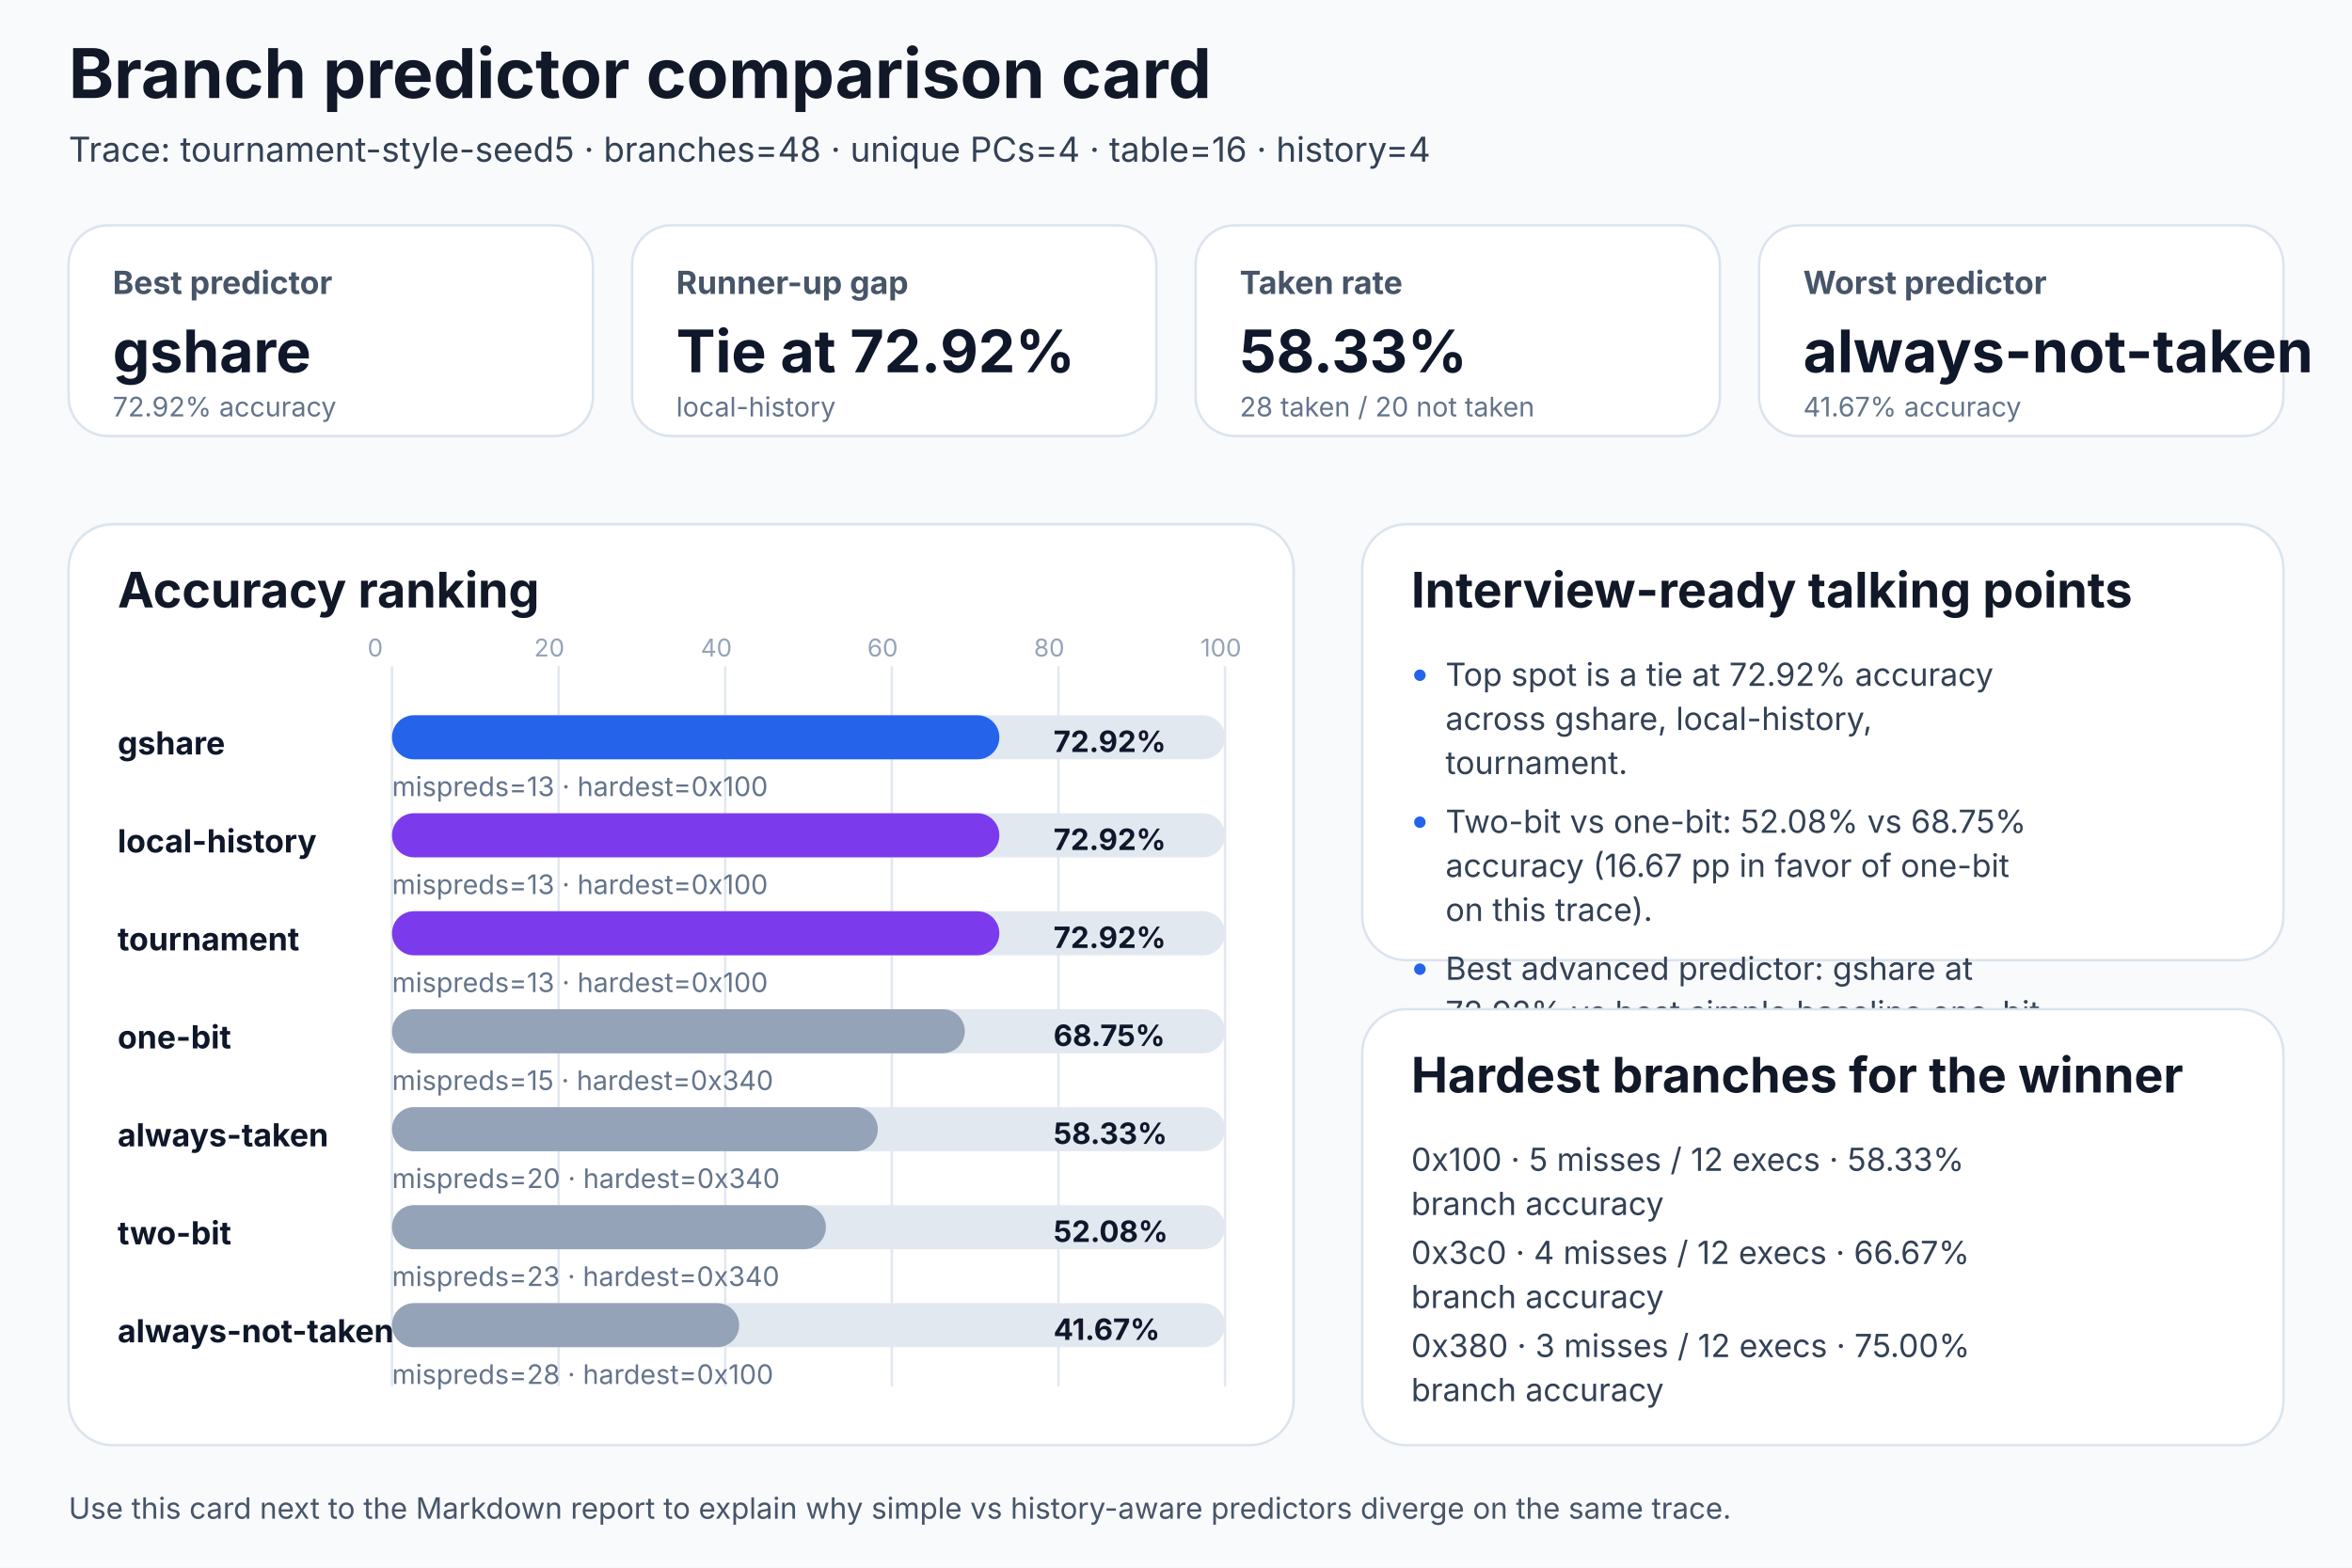
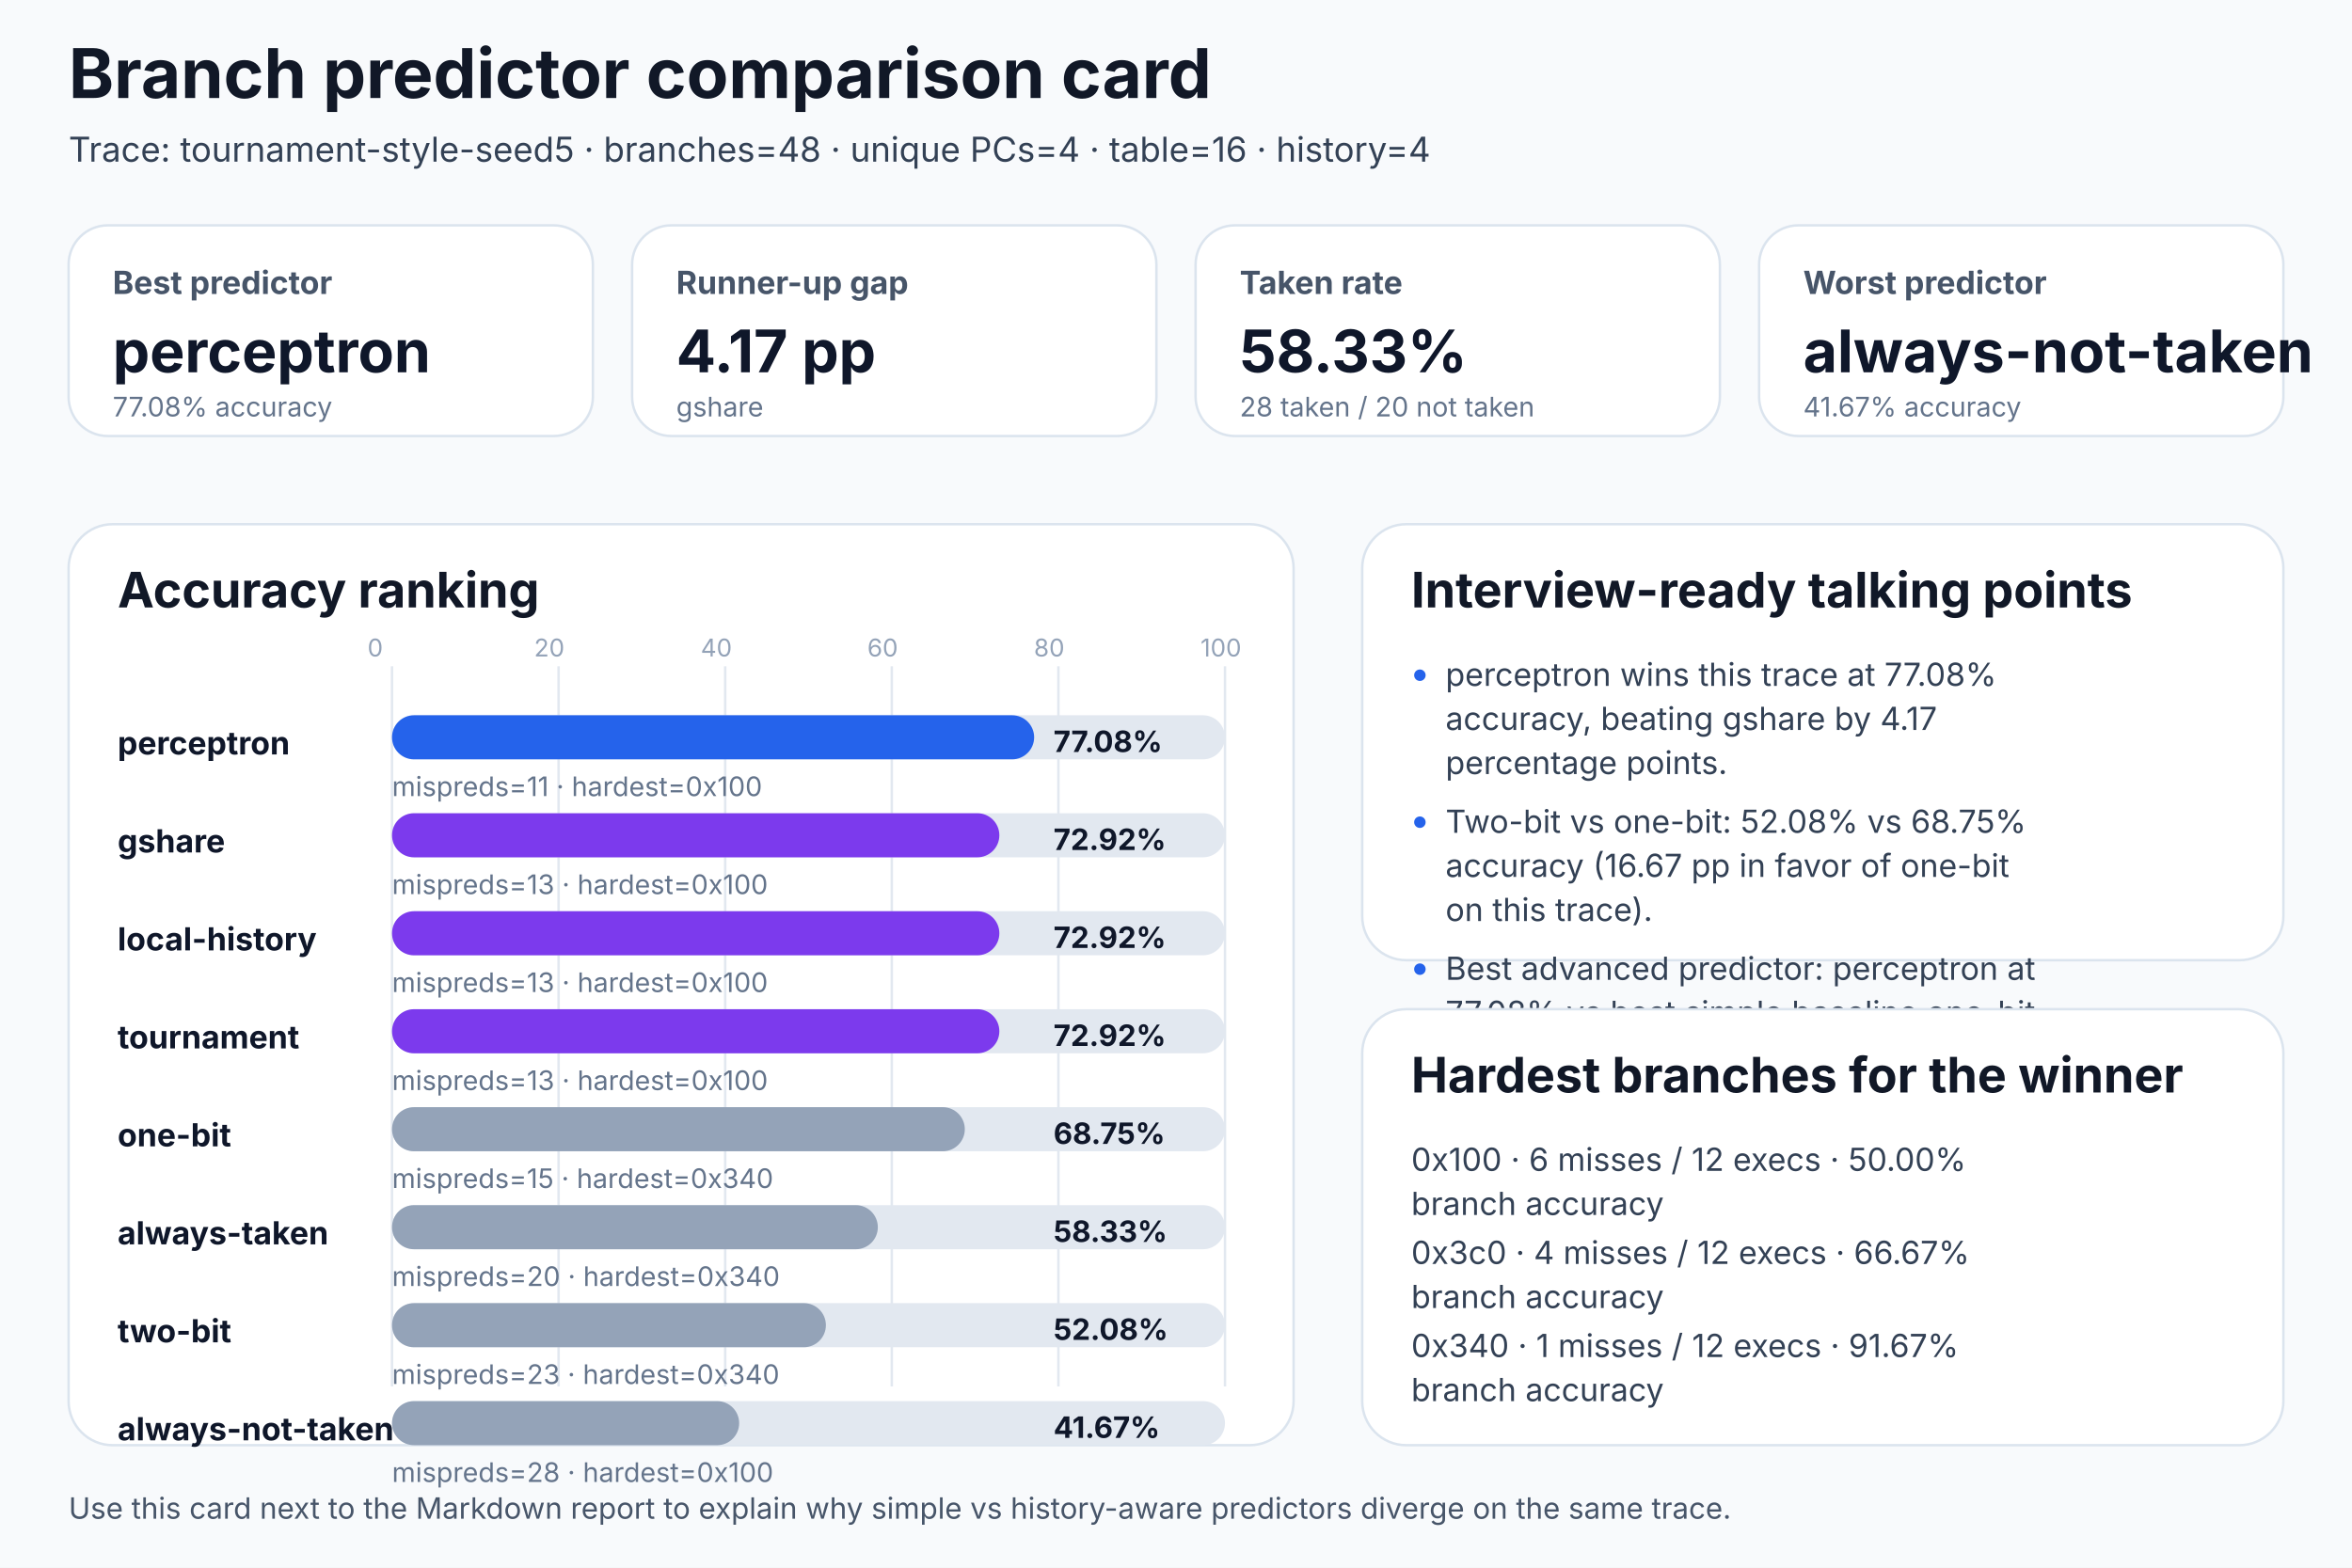
<svg xmlns="http://www.w3.org/2000/svg" width="960" height="640" viewBox="0 0 960 640" role="img" aria-labelledby="title desc">
  <rect x="0" y="0" width="960" height="640" fill="#f8fafc" />
  <text x="28.0" y="40.0" font-size="28" font-weight="700" fill="#111827" font-family="ui-sans-serif, system-ui, -apple-system, BlinkMacSystemFont, Segoe UI, sans-serif">Branch predictor comparison card</text>
  <text x="28.0" y="66.0" font-size="14" font-weight="normal" fill="#334155" font-family="ui-sans-serif, system-ui, -apple-system, BlinkMacSystemFont, Segoe UI, sans-serif">Trace: tournament-style-seed5 · branches=48 · unique PCs=4 · table=16 · history=4</text>
  <rect x="28" y="92" width="214" height="86" rx="16" fill="#ffffff" stroke="#dbe4ee" />
  <text x="46.0" y="120.0" font-size="13" font-weight="700" fill="#475569" font-family="ui-sans-serif, system-ui, -apple-system, BlinkMacSystemFont, Segoe UI, sans-serif">Best predictor</text>
-   <text x="46.0" y="152.0" font-size="24" font-weight="700" fill="#0f172a" font-family="ui-sans-serif, system-ui, -apple-system, BlinkMacSystemFont, Segoe UI, sans-serif">gshare</text>
-   <text x="46.0" y="170.0" font-size="11" font-weight="normal" fill="#64748b" font-family="ui-sans-serif, system-ui, -apple-system, BlinkMacSystemFont, Segoe UI, sans-serif">72.92% accuracy</text>
+   <text x="46.0" y="152.0" font-size="24" font-weight="700" fill="#0f172a" font-family="ui-sans-serif, system-ui, -apple-system, BlinkMacSystemFont, Segoe UI, sans-serif">perceptron</text>
+   <text x="46.0" y="170.0" font-size="11" font-weight="normal" fill="#64748b" font-family="ui-sans-serif, system-ui, -apple-system, BlinkMacSystemFont, Segoe UI, sans-serif">77.08% accuracy</text>
  <rect x="258" y="92" width="214" height="86" rx="16" fill="#ffffff" stroke="#dbe4ee" />
  <text x="276.0" y="120.0" font-size="13" font-weight="700" fill="#475569" font-family="ui-sans-serif, system-ui, -apple-system, BlinkMacSystemFont, Segoe UI, sans-serif">Runner-up gap</text>
-   <text x="276.0" y="152.0" font-size="24" font-weight="700" fill="#0f172a" font-family="ui-sans-serif, system-ui, -apple-system, BlinkMacSystemFont, Segoe UI, sans-serif">Tie at 72.92%</text>
-   <text x="276.0" y="170.0" font-size="11" font-weight="normal" fill="#64748b" font-family="ui-sans-serif, system-ui, -apple-system, BlinkMacSystemFont, Segoe UI, sans-serif">local-history</text>
+   <text x="276.0" y="152.0" font-size="24" font-weight="700" fill="#0f172a" font-family="ui-sans-serif, system-ui, -apple-system, BlinkMacSystemFont, Segoe UI, sans-serif">4.17 pp</text>
+   <text x="276.0" y="170.0" font-size="11" font-weight="normal" fill="#64748b" font-family="ui-sans-serif, system-ui, -apple-system, BlinkMacSystemFont, Segoe UI, sans-serif">gshare</text>
  <rect x="488" y="92" width="214" height="86" rx="16" fill="#ffffff" stroke="#dbe4ee" />
  <text x="506.0" y="120.0" font-size="13" font-weight="700" fill="#475569" font-family="ui-sans-serif, system-ui, -apple-system, BlinkMacSystemFont, Segoe UI, sans-serif">Taken rate</text>
  <text x="506.0" y="152.0" font-size="24" font-weight="700" fill="#0f172a" font-family="ui-sans-serif, system-ui, -apple-system, BlinkMacSystemFont, Segoe UI, sans-serif">58.33%</text>
  <text x="506.0" y="170.0" font-size="11" font-weight="normal" fill="#64748b" font-family="ui-sans-serif, system-ui, -apple-system, BlinkMacSystemFont, Segoe UI, sans-serif">28 taken / 20 not taken</text>
  <rect x="718" y="92" width="214" height="86" rx="16" fill="#ffffff" stroke="#dbe4ee" />
  <text x="736.0" y="120.0" font-size="13" font-weight="700" fill="#475569" font-family="ui-sans-serif, system-ui, -apple-system, BlinkMacSystemFont, Segoe UI, sans-serif">Worst predictor</text>
  <text x="736.0" y="152.0" font-size="24" font-weight="700" fill="#0f172a" font-family="ui-sans-serif, system-ui, -apple-system, BlinkMacSystemFont, Segoe UI, sans-serif">always-not-taken</text>
  <text x="736.0" y="170.0" font-size="11" font-weight="normal" fill="#64748b" font-family="ui-sans-serif, system-ui, -apple-system, BlinkMacSystemFont, Segoe UI, sans-serif">41.67% accuracy</text>
  <rect x="28" y="214" width="500" height="376" rx="18" fill="#ffffff" stroke="#dbe4ee" />
  <text x="48.0" y="248.0" font-size="20" font-weight="700" fill="#111827" font-family="ui-sans-serif, system-ui, -apple-system, BlinkMacSystemFont, Segoe UI, sans-serif">Accuracy ranking</text>
  <line x1="160.0" y1="272" x2="160.0" y2="566" stroke="#e2e8f0" stroke-width="1" />
  <text x="150.0" y="268.0" font-size="10" font-weight="normal" fill="#94a3b8" font-family="ui-sans-serif, system-ui, -apple-system, BlinkMacSystemFont, Segoe UI, sans-serif">0</text>
  <line x1="228.0" y1="272" x2="228.0" y2="566" stroke="#e2e8f0" stroke-width="1" />
  <text x="218.0" y="268.0" font-size="10" font-weight="normal" fill="#94a3b8" font-family="ui-sans-serif, system-ui, -apple-system, BlinkMacSystemFont, Segoe UI, sans-serif">20</text>
  <line x1="296.0" y1="272" x2="296.0" y2="566" stroke="#e2e8f0" stroke-width="1" />
  <text x="286.0" y="268.0" font-size="10" font-weight="normal" fill="#94a3b8" font-family="ui-sans-serif, system-ui, -apple-system, BlinkMacSystemFont, Segoe UI, sans-serif">40</text>
  <line x1="364.0" y1="272" x2="364.0" y2="566" stroke="#e2e8f0" stroke-width="1" />
  <text x="354.0" y="268.0" font-size="10" font-weight="normal" fill="#94a3b8" font-family="ui-sans-serif, system-ui, -apple-system, BlinkMacSystemFont, Segoe UI, sans-serif">60</text>
  <line x1="432.0" y1="272" x2="432.0" y2="566" stroke="#e2e8f0" stroke-width="1" />
  <text x="422.0" y="268.0" font-size="10" font-weight="normal" fill="#94a3b8" font-family="ui-sans-serif, system-ui, -apple-system, BlinkMacSystemFont, Segoe UI, sans-serif">80</text>
  <line x1="500.0" y1="272" x2="500.0" y2="566" stroke="#e2e8f0" stroke-width="1" />
  <text x="490.0" y="268.0" font-size="10" font-weight="normal" fill="#94a3b8" font-family="ui-sans-serif, system-ui, -apple-system, BlinkMacSystemFont, Segoe UI, sans-serif">100</text>
-   <text x="48.0" y="308.0" font-size="13" font-weight="700" fill="#0f172a" font-family="ui-sans-serif, system-ui, -apple-system, BlinkMacSystemFont, Segoe UI, sans-serif">gshare</text>
+   <text x="48.0" y="308.0" font-size="13" font-weight="700" fill="#0f172a" font-family="ui-sans-serif, system-ui, -apple-system, BlinkMacSystemFont, Segoe UI, sans-serif">perceptron</text>
  <rect x="160" y="292" width="340.0" height="18" rx="9" fill="#e2e8f0" />
-   <rect x="160" y="292" width="247.9" height="18" rx="9" fill="#2563eb" />
-   <text x="430.0" y="307.0" font-size="12" font-weight="700" fill="#0f172a" font-family="ui-sans-serif, system-ui, -apple-system, BlinkMacSystemFont, Segoe UI, sans-serif">72.92%</text>
-   <text x="160.0" y="325.0" font-size="11" font-weight="normal" fill="#64748b" font-family="ui-sans-serif, system-ui, -apple-system, BlinkMacSystemFont, Segoe UI, sans-serif">mispreds=13 · hardest=0x100</text>
-   <text x="48.0" y="348.0" font-size="13" font-weight="700" fill="#0f172a" font-family="ui-sans-serif, system-ui, -apple-system, BlinkMacSystemFont, Segoe UI, sans-serif">local-history</text>
+   <rect x="160" y="292" width="262.1" height="18" rx="9" fill="#2563eb" />
+   <text x="430.0" y="307.0" font-size="12" font-weight="700" fill="#0f172a" font-family="ui-sans-serif, system-ui, -apple-system, BlinkMacSystemFont, Segoe UI, sans-serif">77.08%</text>
+   <text x="160.0" y="325.0" font-size="11" font-weight="normal" fill="#64748b" font-family="ui-sans-serif, system-ui, -apple-system, BlinkMacSystemFont, Segoe UI, sans-serif">mispreds=11 · hardest=0x100</text>
+   <text x="48.0" y="348.0" font-size="13" font-weight="700" fill="#0f172a" font-family="ui-sans-serif, system-ui, -apple-system, BlinkMacSystemFont, Segoe UI, sans-serif">gshare</text>
  <rect x="160" y="332" width="340.0" height="18" rx="9" fill="#e2e8f0" />
  <rect x="160" y="332" width="247.9" height="18" rx="9" fill="#7c3aed" />
  <text x="430.0" y="347.0" font-size="12" font-weight="700" fill="#0f172a" font-family="ui-sans-serif, system-ui, -apple-system, BlinkMacSystemFont, Segoe UI, sans-serif">72.92%</text>
  <text x="160.0" y="365.0" font-size="11" font-weight="normal" fill="#64748b" font-family="ui-sans-serif, system-ui, -apple-system, BlinkMacSystemFont, Segoe UI, sans-serif">mispreds=13 · hardest=0x100</text>
-   <text x="48.0" y="388.0" font-size="13" font-weight="700" fill="#0f172a" font-family="ui-sans-serif, system-ui, -apple-system, BlinkMacSystemFont, Segoe UI, sans-serif">tournament</text>
+   <text x="48.0" y="388.0" font-size="13" font-weight="700" fill="#0f172a" font-family="ui-sans-serif, system-ui, -apple-system, BlinkMacSystemFont, Segoe UI, sans-serif">local-history</text>
  <rect x="160" y="372" width="340.0" height="18" rx="9" fill="#e2e8f0" />
  <rect x="160" y="372" width="247.9" height="18" rx="9" fill="#7c3aed" />
  <text x="430.0" y="387.0" font-size="12" font-weight="700" fill="#0f172a" font-family="ui-sans-serif, system-ui, -apple-system, BlinkMacSystemFont, Segoe UI, sans-serif">72.92%</text>
  <text x="160.0" y="405.0" font-size="11" font-weight="normal" fill="#64748b" font-family="ui-sans-serif, system-ui, -apple-system, BlinkMacSystemFont, Segoe UI, sans-serif">mispreds=13 · hardest=0x100</text>
-   <text x="48.0" y="428.0" font-size="13" font-weight="700" fill="#0f172a" font-family="ui-sans-serif, system-ui, -apple-system, BlinkMacSystemFont, Segoe UI, sans-serif">one-bit</text>
+   <text x="48.0" y="428.0" font-size="13" font-weight="700" fill="#0f172a" font-family="ui-sans-serif, system-ui, -apple-system, BlinkMacSystemFont, Segoe UI, sans-serif">tournament</text>
  <rect x="160" y="412" width="340.0" height="18" rx="9" fill="#e2e8f0" />
-   <rect x="160" y="412" width="233.8" height="18" rx="9" fill="#94a3b8" />
-   <text x="430.0" y="427.0" font-size="12" font-weight="700" fill="#0f172a" font-family="ui-sans-serif, system-ui, -apple-system, BlinkMacSystemFont, Segoe UI, sans-serif">68.75%</text>
-   <text x="160.0" y="445.0" font-size="11" font-weight="normal" fill="#64748b" font-family="ui-sans-serif, system-ui, -apple-system, BlinkMacSystemFont, Segoe UI, sans-serif">mispreds=15 · hardest=0x340</text>
-   <text x="48.0" y="468.0" font-size="13" font-weight="700" fill="#0f172a" font-family="ui-sans-serif, system-ui, -apple-system, BlinkMacSystemFont, Segoe UI, sans-serif">always-taken</text>
+   <rect x="160" y="412" width="247.9" height="18" rx="9" fill="#7c3aed" />
+   <text x="430.0" y="427.0" font-size="12" font-weight="700" fill="#0f172a" font-family="ui-sans-serif, system-ui, -apple-system, BlinkMacSystemFont, Segoe UI, sans-serif">72.92%</text>
+   <text x="160.0" y="445.0" font-size="11" font-weight="normal" fill="#64748b" font-family="ui-sans-serif, system-ui, -apple-system, BlinkMacSystemFont, Segoe UI, sans-serif">mispreds=13 · hardest=0x100</text>
+   <text x="48.0" y="468.0" font-size="13" font-weight="700" fill="#0f172a" font-family="ui-sans-serif, system-ui, -apple-system, BlinkMacSystemFont, Segoe UI, sans-serif">one-bit</text>
  <rect x="160" y="452" width="340.0" height="18" rx="9" fill="#e2e8f0" />
-   <rect x="160" y="452" width="198.3" height="18" rx="9" fill="#94a3b8" />
-   <text x="430.0" y="467.0" font-size="12" font-weight="700" fill="#0f172a" font-family="ui-sans-serif, system-ui, -apple-system, BlinkMacSystemFont, Segoe UI, sans-serif">58.33%</text>
-   <text x="160.0" y="485.0" font-size="11" font-weight="normal" fill="#64748b" font-family="ui-sans-serif, system-ui, -apple-system, BlinkMacSystemFont, Segoe UI, sans-serif">mispreds=20 · hardest=0x340</text>
-   <text x="48.0" y="508.0" font-size="13" font-weight="700" fill="#0f172a" font-family="ui-sans-serif, system-ui, -apple-system, BlinkMacSystemFont, Segoe UI, sans-serif">two-bit</text>
+   <rect x="160" y="452" width="233.8" height="18" rx="9" fill="#94a3b8" />
+   <text x="430.0" y="467.0" font-size="12" font-weight="700" fill="#0f172a" font-family="ui-sans-serif, system-ui, -apple-system, BlinkMacSystemFont, Segoe UI, sans-serif">68.75%</text>
+   <text x="160.0" y="485.0" font-size="11" font-weight="normal" fill="#64748b" font-family="ui-sans-serif, system-ui, -apple-system, BlinkMacSystemFont, Segoe UI, sans-serif">mispreds=15 · hardest=0x340</text>
+   <text x="48.0" y="508.0" font-size="13" font-weight="700" fill="#0f172a" font-family="ui-sans-serif, system-ui, -apple-system, BlinkMacSystemFont, Segoe UI, sans-serif">always-taken</text>
  <rect x="160" y="492" width="340.0" height="18" rx="9" fill="#e2e8f0" />
-   <rect x="160" y="492" width="177.1" height="18" rx="9" fill="#94a3b8" />
-   <text x="430.0" y="507.0" font-size="12" font-weight="700" fill="#0f172a" font-family="ui-sans-serif, system-ui, -apple-system, BlinkMacSystemFont, Segoe UI, sans-serif">52.08%</text>
-   <text x="160.0" y="525.0" font-size="11" font-weight="normal" fill="#64748b" font-family="ui-sans-serif, system-ui, -apple-system, BlinkMacSystemFont, Segoe UI, sans-serif">mispreds=23 · hardest=0x340</text>
-   <text x="48.0" y="548.0" font-size="13" font-weight="700" fill="#0f172a" font-family="ui-sans-serif, system-ui, -apple-system, BlinkMacSystemFont, Segoe UI, sans-serif">always-not-taken</text>
+   <rect x="160" y="492" width="198.3" height="18" rx="9" fill="#94a3b8" />
+   <text x="430.0" y="507.0" font-size="12" font-weight="700" fill="#0f172a" font-family="ui-sans-serif, system-ui, -apple-system, BlinkMacSystemFont, Segoe UI, sans-serif">58.33%</text>
+   <text x="160.0" y="525.0" font-size="11" font-weight="normal" fill="#64748b" font-family="ui-sans-serif, system-ui, -apple-system, BlinkMacSystemFont, Segoe UI, sans-serif">mispreds=20 · hardest=0x340</text>
+   <text x="48.0" y="548.0" font-size="13" font-weight="700" fill="#0f172a" font-family="ui-sans-serif, system-ui, -apple-system, BlinkMacSystemFont, Segoe UI, sans-serif">two-bit</text>
  <rect x="160" y="532" width="340.0" height="18" rx="9" fill="#e2e8f0" />
-   <rect x="160" y="532" width="141.7" height="18" rx="9" fill="#94a3b8" />
-   <text x="430.0" y="547.0" font-size="12" font-weight="700" fill="#0f172a" font-family="ui-sans-serif, system-ui, -apple-system, BlinkMacSystemFont, Segoe UI, sans-serif">41.67%</text>
-   <text x="160.0" y="565.0" font-size="11" font-weight="normal" fill="#64748b" font-family="ui-sans-serif, system-ui, -apple-system, BlinkMacSystemFont, Segoe UI, sans-serif">mispreds=28 · hardest=0x100</text>
+   <rect x="160" y="532" width="177.1" height="18" rx="9" fill="#94a3b8" />
+   <text x="430.0" y="547.0" font-size="12" font-weight="700" fill="#0f172a" font-family="ui-sans-serif, system-ui, -apple-system, BlinkMacSystemFont, Segoe UI, sans-serif">52.08%</text>
+   <text x="160.0" y="565.0" font-size="11" font-weight="normal" fill="#64748b" font-family="ui-sans-serif, system-ui, -apple-system, BlinkMacSystemFont, Segoe UI, sans-serif">mispreds=23 · hardest=0x340</text>
+   <text x="48.0" y="588.0" font-size="13" font-weight="700" fill="#0f172a" font-family="ui-sans-serif, system-ui, -apple-system, BlinkMacSystemFont, Segoe UI, sans-serif">always-not-taken</text>
+   <rect x="160" y="572" width="340.0" height="18" rx="9" fill="#e2e8f0" />
+   <rect x="160" y="572" width="141.7" height="18" rx="9" fill="#94a3b8" />
+   <text x="430.0" y="587.0" font-size="12" font-weight="700" fill="#0f172a" font-family="ui-sans-serif, system-ui, -apple-system, BlinkMacSystemFont, Segoe UI, sans-serif">41.67%</text>
+   <text x="160.0" y="605.0" font-size="11" font-weight="normal" fill="#64748b" font-family="ui-sans-serif, system-ui, -apple-system, BlinkMacSystemFont, Segoe UI, sans-serif">mispreds=28 · hardest=0x100</text>
  <rect x="556" y="214" width="376" height="178" rx="18" fill="#ffffff" stroke="#dbe4ee" />
  <text x="576.0" y="248.0" font-size="20" font-weight="700" fill="#111827" font-family="ui-sans-serif, system-ui, -apple-system, BlinkMacSystemFont, Segoe UI, sans-serif">Interview-ready talking points</text>
  <text x="576.0" y="280.0" font-size="15" font-weight="700" fill="#2563eb" font-family="ui-sans-serif, system-ui, -apple-system, BlinkMacSystemFont, Segoe UI, sans-serif">•</text>
-   <text x="590.0" y="280.0" font-size="13" font-weight="normal" fill="#334155" font-family="ui-sans-serif, system-ui, -apple-system, BlinkMacSystemFont, Segoe UI, sans-serif">Top spot is a tie at 72.92% accuracy</text>
-   <text x="590.0" y="298.0" font-size="13" font-weight="normal" fill="#334155" font-family="ui-sans-serif, system-ui, -apple-system, BlinkMacSystemFont, Segoe UI, sans-serif">across gshare, local-history,</text>
-   <text x="590.0" y="316.0" font-size="13" font-weight="normal" fill="#334155" font-family="ui-sans-serif, system-ui, -apple-system, BlinkMacSystemFont, Segoe UI, sans-serif">tournament.</text>
+   <text x="590.0" y="280.0" font-size="13" font-weight="normal" fill="#334155" font-family="ui-sans-serif, system-ui, -apple-system, BlinkMacSystemFont, Segoe UI, sans-serif">perceptron wins this trace at 77.08%</text>
+   <text x="590.0" y="298.0" font-size="13" font-weight="normal" fill="#334155" font-family="ui-sans-serif, system-ui, -apple-system, BlinkMacSystemFont, Segoe UI, sans-serif">accuracy, beating gshare by 4.17</text>
+   <text x="590.0" y="316.0" font-size="13" font-weight="normal" fill="#334155" font-family="ui-sans-serif, system-ui, -apple-system, BlinkMacSystemFont, Segoe UI, sans-serif">percentage points.</text>
  <text x="576.0" y="340.0" font-size="15" font-weight="700" fill="#2563eb" font-family="ui-sans-serif, system-ui, -apple-system, BlinkMacSystemFont, Segoe UI, sans-serif">•</text>
  <text x="590.0" y="340.0" font-size="13" font-weight="normal" fill="#334155" font-family="ui-sans-serif, system-ui, -apple-system, BlinkMacSystemFont, Segoe UI, sans-serif">Two-bit vs one-bit: 52.08% vs 68.75%</text>
  <text x="590.0" y="358.0" font-size="13" font-weight="normal" fill="#334155" font-family="ui-sans-serif, system-ui, -apple-system, BlinkMacSystemFont, Segoe UI, sans-serif">accuracy (16.67 pp in favor of one-bit</text>
  <text x="590.0" y="376.0" font-size="13" font-weight="normal" fill="#334155" font-family="ui-sans-serif, system-ui, -apple-system, BlinkMacSystemFont, Segoe UI, sans-serif">on this trace).</text>
  <text x="576.0" y="400.0" font-size="15" font-weight="700" fill="#2563eb" font-family="ui-sans-serif, system-ui, -apple-system, BlinkMacSystemFont, Segoe UI, sans-serif">•</text>
-   <text x="590.0" y="400.0" font-size="13" font-weight="normal" fill="#334155" font-family="ui-sans-serif, system-ui, -apple-system, BlinkMacSystemFont, Segoe UI, sans-serif">Best advanced predictor: gshare at</text>
-   <text x="590.0" y="418.0" font-size="13" font-weight="normal" fill="#334155" font-family="ui-sans-serif, system-ui, -apple-system, BlinkMacSystemFont, Segoe UI, sans-serif">72.92% vs best simple baseline one-bit</text>
+   <text x="590.0" y="400.0" font-size="13" font-weight="normal" fill="#334155" font-family="ui-sans-serif, system-ui, -apple-system, BlinkMacSystemFont, Segoe UI, sans-serif">Best advanced predictor: perceptron at</text>
+   <text x="590.0" y="418.0" font-size="13" font-weight="normal" fill="#334155" font-family="ui-sans-serif, system-ui, -apple-system, BlinkMacSystemFont, Segoe UI, sans-serif">77.08% vs best simple baseline one-bit</text>
  <text x="590.0" y="436.0" font-size="13" font-weight="normal" fill="#334155" font-family="ui-sans-serif, system-ui, -apple-system, BlinkMacSystemFont, Segoe UI, sans-serif">at 68.75%.</text>
  <rect x="556" y="412" width="376" height="178" rx="18" fill="#ffffff" stroke="#dbe4ee" />
  <text x="576.0" y="446.0" font-size="20" font-weight="700" fill="#111827" font-family="ui-sans-serif, system-ui, -apple-system, BlinkMacSystemFont, Segoe UI, sans-serif">Hardest branches for the winner</text>
-   <text x="576.0" y="478.0" font-size="13" font-weight="normal" fill="#334155" font-family="ui-sans-serif, system-ui, -apple-system, BlinkMacSystemFont, Segoe UI, sans-serif">0x100 · 5 misses / 12 execs · 58.33%</text>
+   <text x="576.0" y="478.0" font-size="13" font-weight="normal" fill="#334155" font-family="ui-sans-serif, system-ui, -apple-system, BlinkMacSystemFont, Segoe UI, sans-serif">0x100 · 6 misses / 12 execs · 50.00%</text>
  <text x="576.0" y="496.0" font-size="13" font-weight="normal" fill="#334155" font-family="ui-sans-serif, system-ui, -apple-system, BlinkMacSystemFont, Segoe UI, sans-serif">branch accuracy</text>
  <text x="576.0" y="516.0" font-size="13" font-weight="normal" fill="#334155" font-family="ui-sans-serif, system-ui, -apple-system, BlinkMacSystemFont, Segoe UI, sans-serif">0x3c0 · 4 misses / 12 execs · 66.67%</text>
  <text x="576.0" y="534.0" font-size="13" font-weight="normal" fill="#334155" font-family="ui-sans-serif, system-ui, -apple-system, BlinkMacSystemFont, Segoe UI, sans-serif">branch accuracy</text>
-   <text x="576.0" y="554.0" font-size="13" font-weight="normal" fill="#334155" font-family="ui-sans-serif, system-ui, -apple-system, BlinkMacSystemFont, Segoe UI, sans-serif">0x380 · 3 misses / 12 execs · 75.00%</text>
+   <text x="576.0" y="554.0" font-size="13" font-weight="normal" fill="#334155" font-family="ui-sans-serif, system-ui, -apple-system, BlinkMacSystemFont, Segoe UI, sans-serif">0x340 · 1 misses / 12 execs · 91.67%</text>
  <text x="576.0" y="572.0" font-size="13" font-weight="normal" fill="#334155" font-family="ui-sans-serif, system-ui, -apple-system, BlinkMacSystemFont, Segoe UI, sans-serif">branch accuracy</text>
  <text x="28.0" y="620.0" font-size="12" font-weight="normal" fill="#475569" font-family="ui-sans-serif, system-ui, -apple-system, BlinkMacSystemFont, Segoe UI, sans-serif">Use this card next to the Markdown report to explain why simple vs history-aware predictors diverge on the same trace.</text>
</svg>
